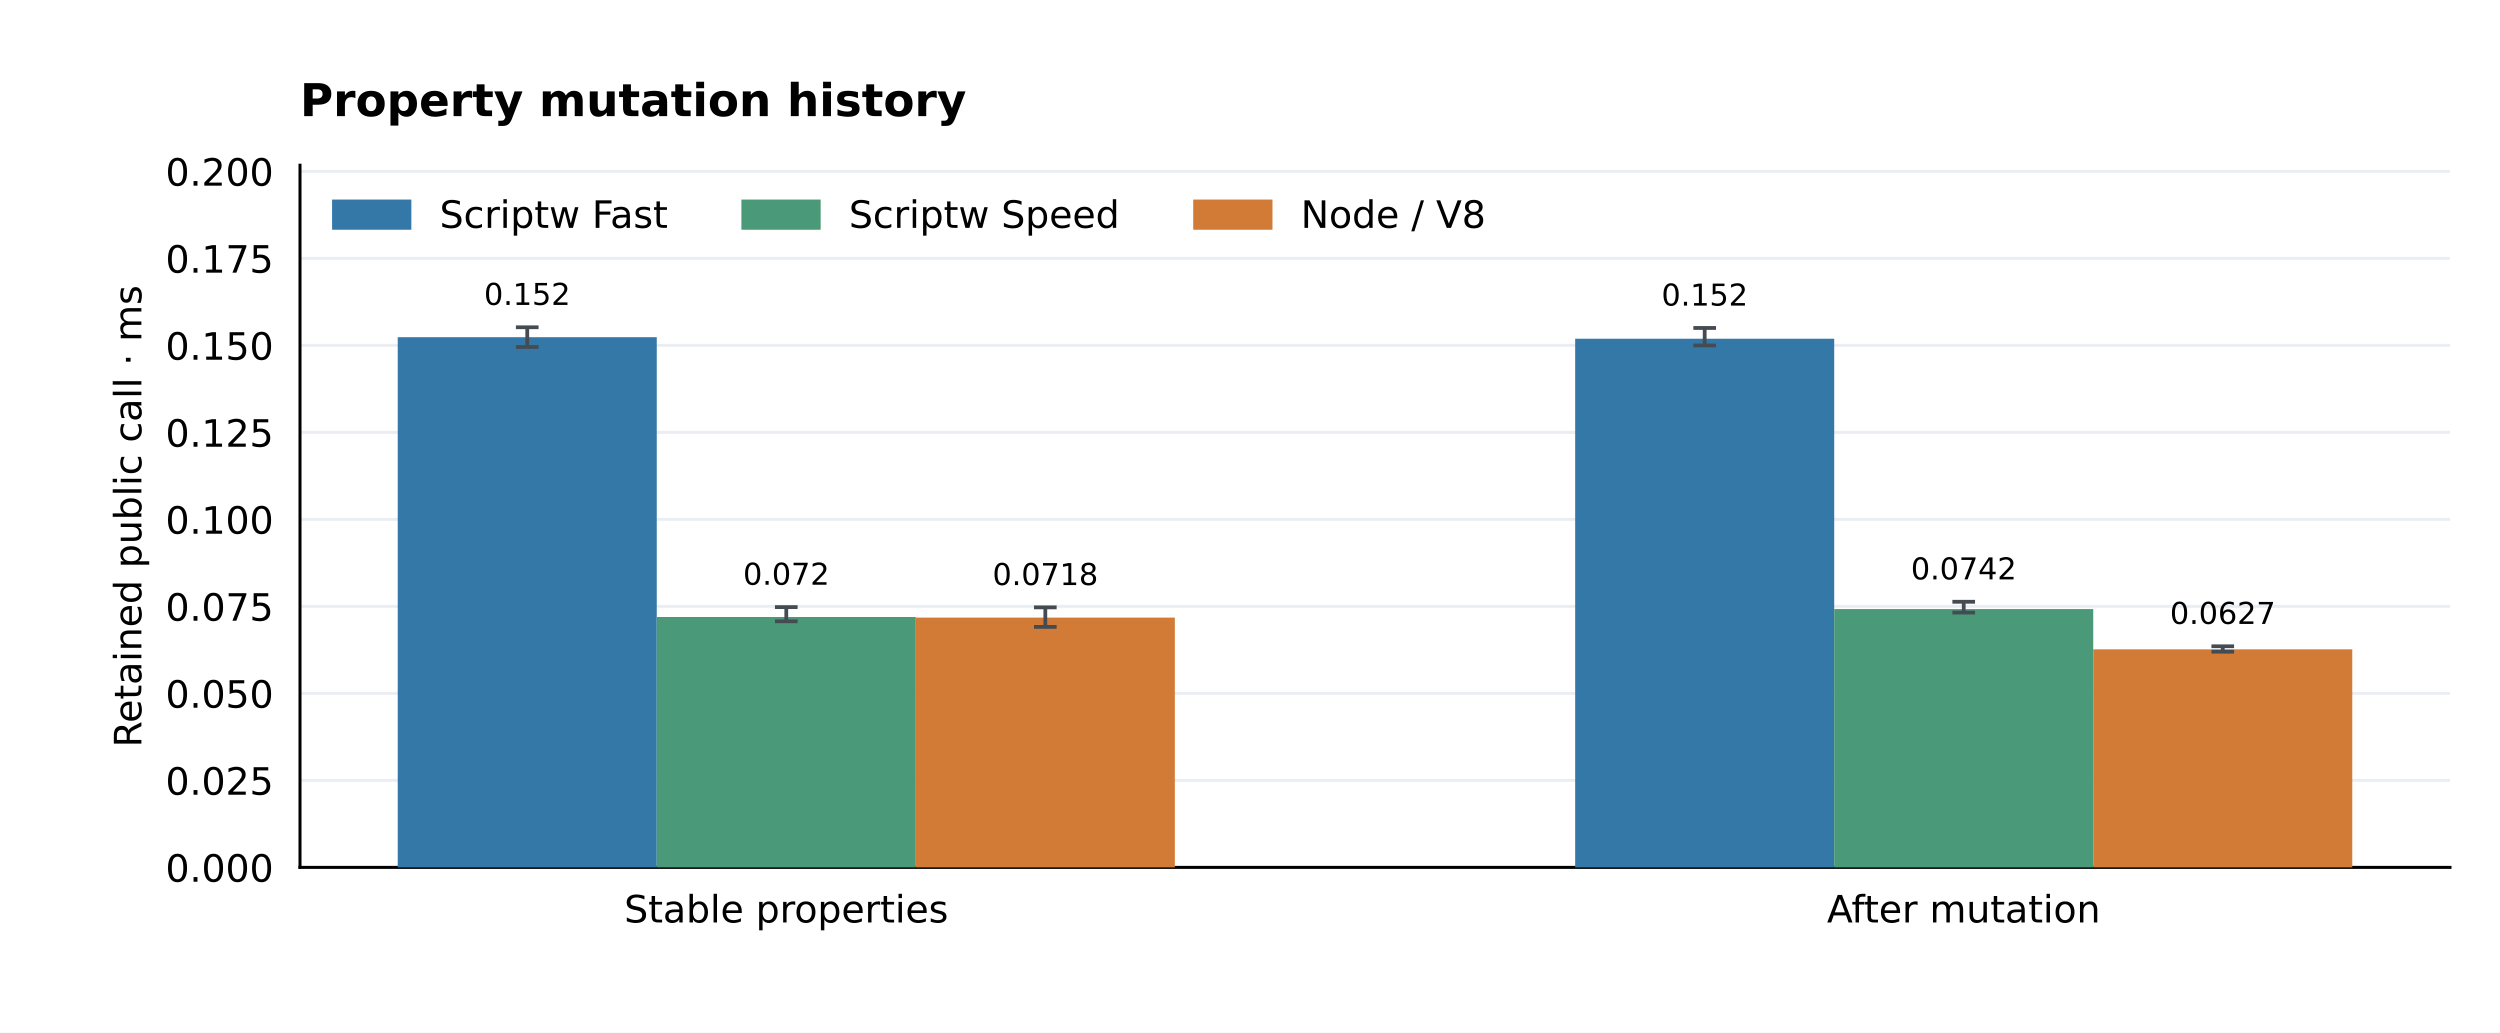
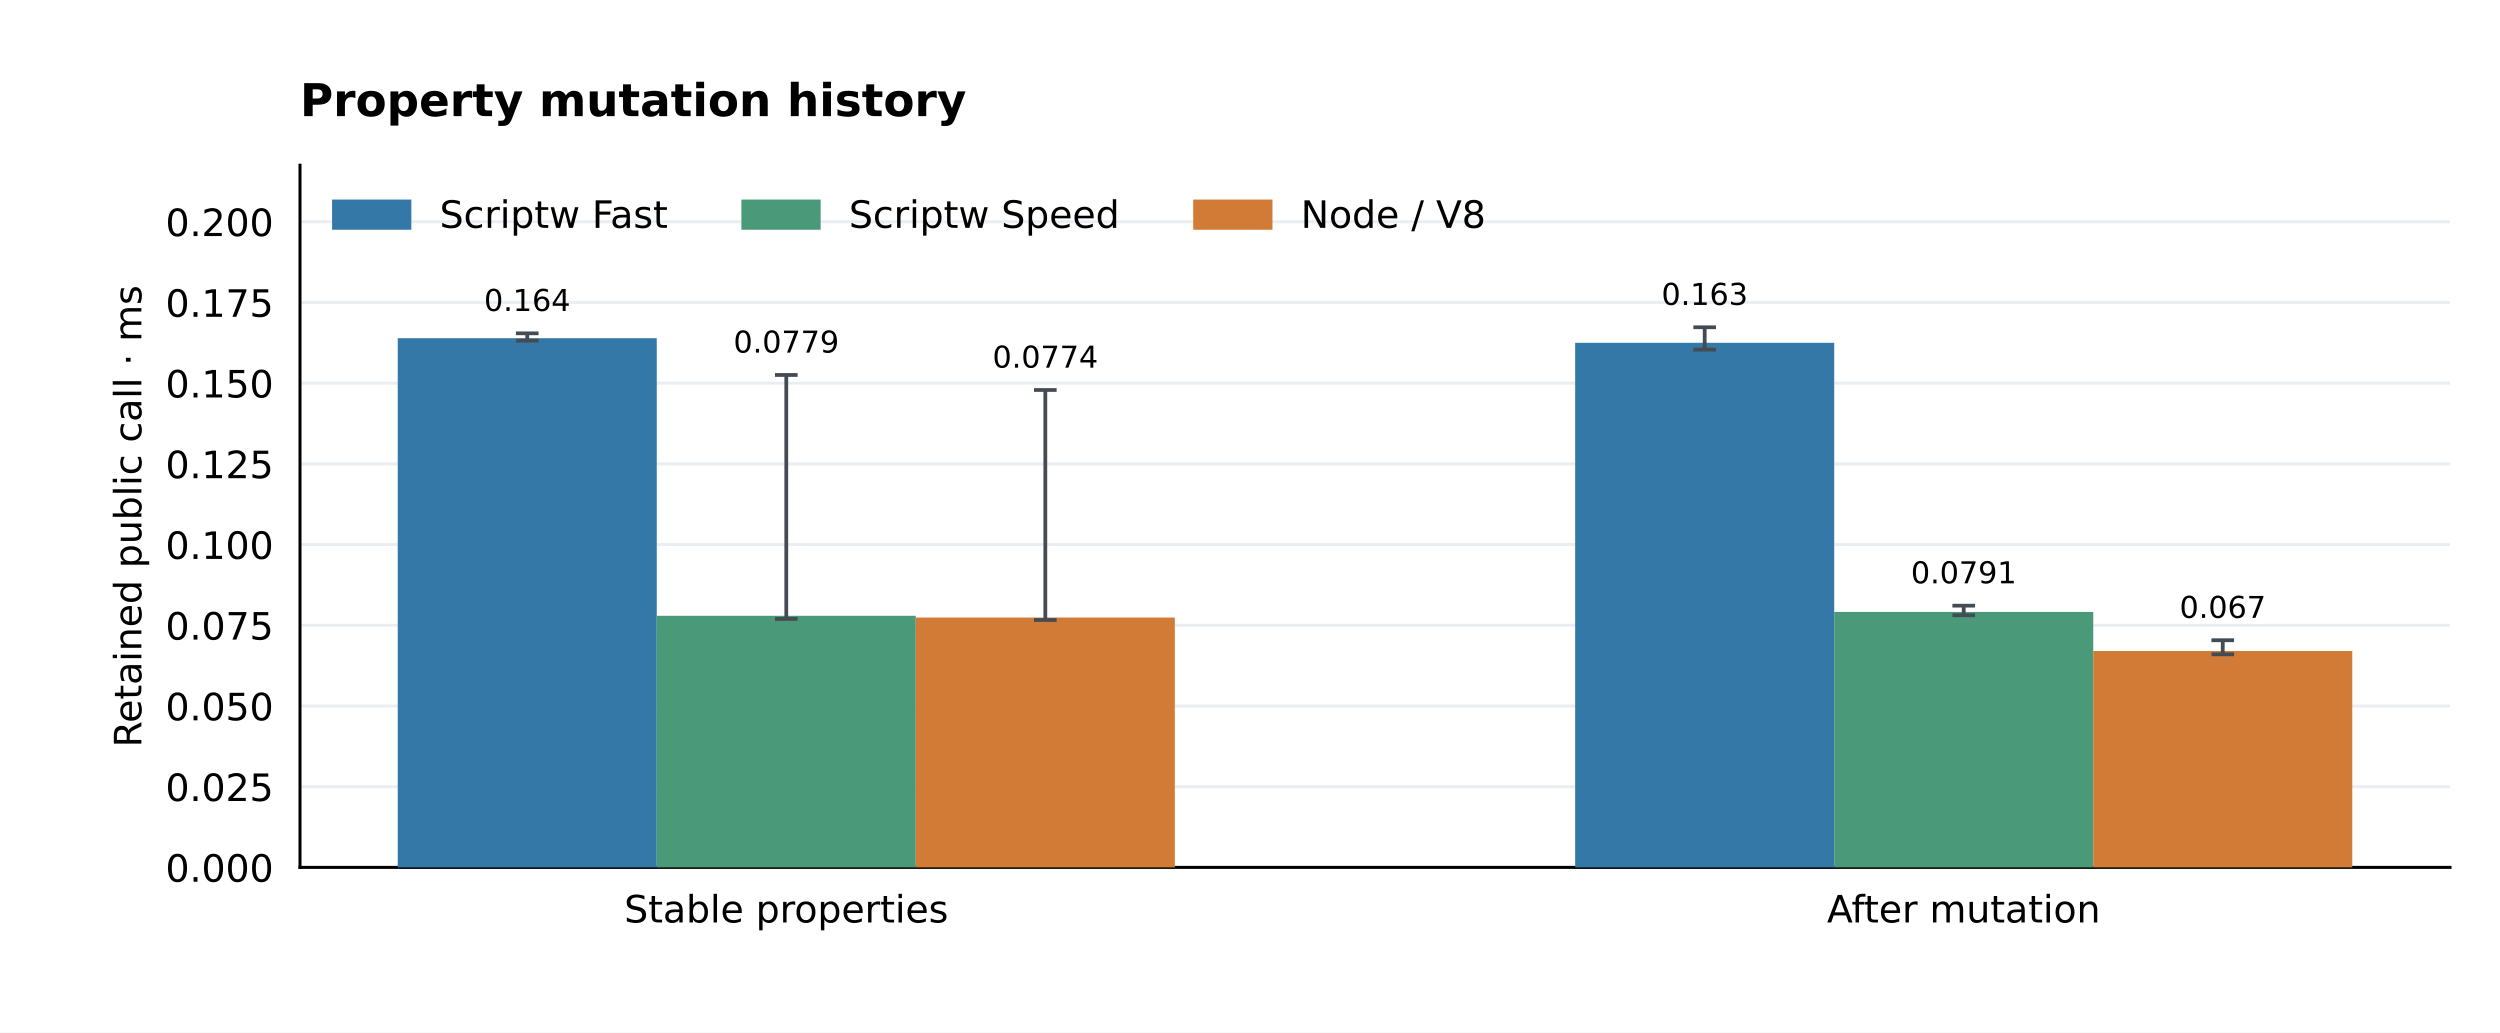
<svg xmlns="http://www.w3.org/2000/svg" xmlns:xlink="http://www.w3.org/1999/xlink" width="662.4pt" height="273.6pt" viewBox="0 0 662.4 273.6" version="1.1">
  <defs>
    <style type="text/css">*{stroke-linejoin: round; stroke-linecap: butt}</style>
  </defs>
  <g id="figure_1">
    <g id="patch_1">
      <path d="M 0 273.6 L 662.4 273.6 L 662.4 0 L 0 0 z " style="fill: #ffffff" />
    </g>
    <g id="axes_1">
      <g id="patch_2">
        <path d="M 79.488 229.824 L 649.152 229.824 L 649.152 43.776 L 79.488 43.776 z " style="fill: #ffffff" />
      </g>
      <g id="matplotlib.axis_1">
        <g id="xtick_1">
          <g id="line2d_1" />
          <g id="text_1">
            <text style="font-size: 10px; font-family: 'DejaVu Sans'; text-anchor: middle" x="208.333" y="244.422" transform="rotate(-0 208.3331 244.4224)">Stable properties</text>
          </g>
        </g>
        <g id="xtick_2">
          <g id="line2d_2" />
          <g id="text_2">
            <text style="font-size: 10px; font-family: 'DejaVu Sans'; text-anchor: middle" x="520.307" y="244.422" transform="rotate(-0 520.3069 244.4224)">After mutation</text>
          </g>
        </g>
      </g>
      <g id="matplotlib.axis_2">
        <g id="ytick_1">
          <g id="line2d_3">
            <path d="M 79.488 229.824 L 649.152 229.824 " clip-path="url(#p734627fd88)" style="fill: none; stroke: #eaeef2; stroke-width: 0.8; stroke-linecap: square" />
          </g>
          <g id="line2d_4" />
          <g id="text_3">
            <text style="font-size: 10px; font-family: 'DejaVu Sans'; text-anchor: end" x="72.488" y="233.623" transform="rotate(-0 72.488 233.6228)">0.000</text>
          </g>
        </g>
        <g id="ytick_2">
          <g id="line2d_5">
-             <path d="M 79.488 206.772 L 649.152 206.772 " clip-path="url(#p734627fd88)" style="fill: none; stroke: #eaeef2; stroke-width: 0.8; stroke-linecap: square" />
+             <path d="M 79.488 208.44 L 649.152 208.44 " clip-path="url(#p734627fd88)" style="fill: none; stroke: #eaeef2; stroke-width: 0.8; stroke-linecap: square" />
          </g>
          <g id="line2d_6" />
          <g id="text_4">
-             <text style="font-size: 10px; font-family: 'DejaVu Sans'; text-anchor: end" x="72.488" y="210.57" transform="rotate(-0 72.488 210.5704)">0.025</text>
+             <text style="font-size: 10px; font-family: 'DejaVu Sans'; text-anchor: end" x="72.488" y="212.239" transform="rotate(-0 72.488 212.2393)">0.025</text>
          </g>
        </g>
        <g id="ytick_3">
          <g id="line2d_7">
-             <path d="M 79.488 183.719 L 649.152 183.719 " clip-path="url(#p734627fd88)" style="fill: none; stroke: #eaeef2; stroke-width: 0.8; stroke-linecap: square" />
+             <path d="M 79.488 187.057 L 649.152 187.057 " clip-path="url(#p734627fd88)" style="fill: none; stroke: #eaeef2; stroke-width: 0.8; stroke-linecap: square" />
          </g>
          <g id="line2d_8" />
          <g id="text_5">
-             <text style="font-size: 10px; font-family: 'DejaVu Sans'; text-anchor: end" x="72.488" y="187.518" transform="rotate(-0 72.488 187.518)">0.050</text>
+             <text style="font-size: 10px; font-family: 'DejaVu Sans'; text-anchor: end" x="72.488" y="190.856" transform="rotate(-0 72.488 190.8558)">0.050</text>
          </g>
        </g>
        <g id="ytick_4">
          <g id="line2d_9">
-             <path d="M 79.488 160.667 L 649.152 160.667 " clip-path="url(#p734627fd88)" style="fill: none; stroke: #eaeef2; stroke-width: 0.8; stroke-linecap: square" />
+             <path d="M 79.488 165.673 L 649.152 165.673 " clip-path="url(#p734627fd88)" style="fill: none; stroke: #eaeef2; stroke-width: 0.8; stroke-linecap: square" />
          </g>
          <g id="line2d_10" />
          <g id="text_6">
-             <text style="font-size: 10px; font-family: 'DejaVu Sans'; text-anchor: end" x="72.488" y="164.466" transform="rotate(-0 72.488 164.4657)">0.075</text>
+             <text style="font-size: 10px; font-family: 'DejaVu Sans'; text-anchor: end" x="72.488" y="169.472" transform="rotate(-0 72.488 169.4723)">0.075</text>
          </g>
        </g>
        <g id="ytick_5">
          <g id="line2d_11">
-             <path d="M 79.488 137.614 L 649.152 137.614 " clip-path="url(#p734627fd88)" style="fill: none; stroke: #eaeef2; stroke-width: 0.8; stroke-linecap: square" />
+             <path d="M 79.488 144.29 L 649.152 144.29 " clip-path="url(#p734627fd88)" style="fill: none; stroke: #eaeef2; stroke-width: 0.8; stroke-linecap: square" />
          </g>
          <g id="line2d_12" />
          <g id="text_7">
-             <text style="font-size: 10px; font-family: 'DejaVu Sans'; text-anchor: end" x="72.488" y="141.413" transform="rotate(-0 72.488 141.4133)">0.100</text>
+             <text style="font-size: 10px; font-family: 'DejaVu Sans'; text-anchor: end" x="72.488" y="148.089" transform="rotate(-0 72.488 148.0888)">0.100</text>
          </g>
        </g>
        <g id="ytick_6">
          <g id="line2d_13">
-             <path d="M 79.488 114.562 L 649.152 114.562 " clip-path="url(#p734627fd88)" style="fill: none; stroke: #eaeef2; stroke-width: 0.8; stroke-linecap: square" />
+             <path d="M 79.488 122.906 L 649.152 122.906 " clip-path="url(#p734627fd88)" style="fill: none; stroke: #eaeef2; stroke-width: 0.8; stroke-linecap: square" />
          </g>
          <g id="line2d_14" />
          <g id="text_8">
-             <text style="font-size: 10px; font-family: 'DejaVu Sans'; text-anchor: end" x="72.488" y="118.361" transform="rotate(-0 72.488 118.3609)">0.125</text>
+             <text style="font-size: 10px; font-family: 'DejaVu Sans'; text-anchor: end" x="72.488" y="126.705" transform="rotate(-0 72.488 126.7053)">0.125</text>
          </g>
        </g>
        <g id="ytick_7">
          <g id="line2d_15">
-             <path d="M 79.488 91.51 L 649.152 91.51 " clip-path="url(#p734627fd88)" style="fill: none; stroke: #eaeef2; stroke-width: 0.8; stroke-linecap: square" />
+             <path d="M 79.488 101.523 L 649.152 101.523 " clip-path="url(#p734627fd88)" style="fill: none; stroke: #eaeef2; stroke-width: 0.8; stroke-linecap: square" />
          </g>
          <g id="line2d_16" />
          <g id="text_9">
-             <text style="font-size: 10px; font-family: 'DejaVu Sans'; text-anchor: end" x="72.488" y="95.308" transform="rotate(-0 72.488 95.30849)">0.150</text>
+             <text style="font-size: 10px; font-family: 'DejaVu Sans'; text-anchor: end" x="72.488" y="105.322" transform="rotate(-0 72.488 105.3218)">0.150</text>
          </g>
        </g>
        <g id="ytick_8">
          <g id="line2d_17">
-             <path d="M 79.488 68.457 L 649.152 68.457 " clip-path="url(#p734627fd88)" style="fill: none; stroke: #eaeef2; stroke-width: 0.8; stroke-linecap: square" />
+             <path d="M 79.488 80.139 L 649.152 80.139 " clip-path="url(#p734627fd88)" style="fill: none; stroke: #eaeef2; stroke-width: 0.8; stroke-linecap: square" />
          </g>
          <g id="line2d_18" />
          <g id="text_10">
-             <text style="font-size: 10px; font-family: 'DejaVu Sans'; text-anchor: end" x="72.488" y="72.256" transform="rotate(-0 72.488 72.2561)">0.175</text>
+             <text style="font-size: 10px; font-family: 'DejaVu Sans'; text-anchor: end" x="72.488" y="83.938" transform="rotate(-0 72.488 83.93826)">0.175</text>
          </g>
        </g>
        <g id="ytick_9">
          <g id="line2d_19">
-             <path d="M 79.488 45.405 L 649.152 45.405 " clip-path="url(#p734627fd88)" style="fill: none; stroke: #eaeef2; stroke-width: 0.8; stroke-linecap: square" />
+             <path d="M 79.488 58.756 L 649.152 58.756 " clip-path="url(#p734627fd88)" style="fill: none; stroke: #eaeef2; stroke-width: 0.8; stroke-linecap: square" />
          </g>
          <g id="line2d_20" />
          <g id="text_11">
-             <text style="font-size: 10px; font-family: 'DejaVu Sans'; text-anchor: end" x="72.488" y="49.204" transform="rotate(-0 72.488 49.20371)">0.200</text>
+             <text style="font-size: 10px; font-family: 'DejaVu Sans'; text-anchor: end" x="72.488" y="62.555" transform="rotate(-0 72.488 62.55475)">0.200</text>
          </g>
        </g>
        <g id="text_12">
          <text style="font-size: 10px; font-family: 'DejaVu Sans'; text-anchor: middle" x="37.458" y="136.8" transform="rotate(-90 37.45753 136.8)">Retained public call · ms</text>
        </g>
      </g>
      <g id="patch_3">
        <path d="M 79.488 229.824 L 79.488 43.776 " style="fill: none; stroke: #000000; stroke-width: 0.8; stroke-linejoin: miter; stroke-linecap: square" />
      </g>
      <g id="patch_4">
        <path d="M 79.488 229.824 L 649.152 229.824 " style="fill: none; stroke: #000000; stroke-width: 0.8; stroke-linejoin: miter; stroke-linecap: square" />
      </g>
      <g id="patch_5">
-         <path d="M 105.382 229.824 L 174.016 229.824 L 174.016 89.339 L 105.382 89.339 z " clip-path="url(#p734627fd88)" style="fill: #3478a8" />
+         <path d="M 105.382 229.824 L 174.016 229.824 L 174.016 89.607 L 105.382 89.607 z " clip-path="url(#p734627fd88)" style="fill: #3478a8" />
      </g>
      <g id="text_13">
-         <text style="font-size: 8px; font-family: 'DejaVu Sans'; text-anchor: middle" x="139.699" y="80.788" transform="rotate(-0 139.6989 80.78828)">0.152</text>
+         <text style="font-size: 8px; font-family: 'DejaVu Sans'; text-anchor: middle" x="139.699" y="82.4" transform="rotate(-0 139.6989 82.39974)">0.164</text>
      </g>
      <g id="patch_6">
-         <path d="M 417.356 229.824 L 485.99 229.824 L 485.99 89.754 L 417.356 89.754 z " clip-path="url(#p734627fd88)" style="fill: #3478a8" />
+         <path d="M 417.356 229.824 L 485.99 229.824 L 485.99 90.827 L 417.356 90.827 z " clip-path="url(#p734627fd88)" style="fill: #3478a8" />
      </g>
      <g id="text_14">
-         <text style="font-size: 8px; font-family: 'DejaVu Sans'; text-anchor: middle" x="451.673" y="80.973" transform="rotate(-0 451.6726 80.9727)">0.152</text>
+         <text style="font-size: 8px; font-family: 'DejaVu Sans'; text-anchor: middle" x="451.673" y="80.788" transform="rotate(-0 451.6726 80.78828)">0.163</text>
      </g>
      <g id="patch_7">
-         <path d="M 174.016 229.824 L 242.65 229.824 L 242.65 163.473 L 174.016 163.473 z " clip-path="url(#p734627fd88)" style="fill: #4a9a79" />
+         <path d="M 174.016 229.824 L 242.65 229.824 L 242.65 163.164 L 174.016 163.164 z " clip-path="url(#p734627fd88)" style="fill: #4a9a79" />
      </g>
      <g id="text_15">
-         <text style="font-size: 8px; font-family: 'DejaVu Sans'; text-anchor: middle" x="208.333" y="154.937" transform="rotate(-0 208.3331 154.9368)">0.072</text>
+         <text style="font-size: 8px; font-family: 'DejaVu Sans'; text-anchor: middle" x="208.333" y="93.428" transform="rotate(-0 208.3331 93.4285)">0.0779</text>
      </g>
      <g id="patch_8">
-         <path d="M 485.99 229.824 L 554.624 229.824 L 554.624 161.375 L 485.99 161.375 z " clip-path="url(#p734627fd88)" style="fill: #4a9a79" />
+         <path d="M 485.99 229.824 L 554.624 229.824 L 554.624 162.136 L 485.99 162.136 z " clip-path="url(#p734627fd88)" style="fill: #4a9a79" />
      </g>
      <g id="text_16">
-         <text style="font-size: 8px; font-family: 'DejaVu Sans'; text-anchor: middle" x="520.307" y="153.522" transform="rotate(-0 520.3069 153.5223)">0.0742</text>
+         <text style="font-size: 8px; font-family: 'DejaVu Sans'; text-anchor: middle" x="520.307" y="154.555" transform="rotate(-0 520.3069 154.5554)">0.0791</text>
      </g>
      <g id="patch_9">
-         <path d="M 242.65 229.824 L 311.284 229.824 L 311.284 163.643 L 242.65 163.643 z " clip-path="url(#p734627fd88)" style="fill: #d17b36" />
+         <path d="M 242.65 229.824 L 311.284 229.824 L 311.284 163.627 L 242.65 163.627 z " clip-path="url(#p734627fd88)" style="fill: #d17b36" />
      </g>
      <g id="text_17">
-         <text style="font-size: 8px; font-family: 'DejaVu Sans'; text-anchor: middle" x="276.967" y="155.011" transform="rotate(-0 276.9674 155.0105)">0.0718</text>
+         <text style="font-size: 8px; font-family: 'DejaVu Sans'; text-anchor: middle" x="276.967" y="97.414" transform="rotate(-0 276.9674 97.41353)">0.0774</text>
      </g>
      <g id="patch_10">
-         <path d="M 554.624 229.824 L 623.258 229.824 L 623.258 172.051 L 554.624 172.051 z " clip-path="url(#p734627fd88)" style="fill: #d17b36" />
+         <path d="M 554.624 229.824 L 623.258 229.824 L 623.258 172.497 L 554.624 172.497 z " clip-path="url(#p734627fd88)" style="fill: #d17b36" />
      </g>
      <g id="text_18">
-         <text style="font-size: 8px; font-family: 'DejaVu Sans'; text-anchor: middle" x="588.941" y="165.311" transform="rotate(-0 588.9411 165.3112)">0.0627</text>
+         <text style="font-size: 8px; font-family: 'DejaVu Sans'; text-anchor: middle" x="588.941" y="163.717" transform="rotate(-0 588.9411 163.717)">0.067</text>
      </g>
      <g id="text_19">
        <text style="font-weight: 700; font-size: 12px; font-family: 'DejaVu Sans'; text-anchor: start" x="79.488" y="30.776" transform="rotate(-0 79.488 30.776)">Property mutation history</text>
      </g>
      <g id="LineCollection_1">
-         <path d="M 139.699 91.938 L 139.699 86.71 " clip-path="url(#p734627fd88)" style="fill: none; stroke: #444b52" />
+         <path d="M 139.699 90.267 L 139.699 88.322 " clip-path="url(#p734627fd88)" style="fill: none; stroke: #444b52" />
      </g>
      <g id="line2d_21">
        <defs>
          <path id="m65b1cacb22" d="M 3 0 L -3 -0 " style="stroke: #444b52" />
        </defs>
        <g clip-path="url(#p734627fd88)">
-           <use xlink:href="#m65b1cacb22" x="139.699" y="91.938" style="fill: #1f77b4; stroke: #444b52" />
+           <use xlink:href="#m65b1cacb22" x="139.699" y="90.267" style="fill: #1f77b4; stroke: #444b52" />
        </g>
      </g>
      <g id="line2d_22">
        <g clip-path="url(#p734627fd88)">
-           <use xlink:href="#m65b1cacb22" x="139.699" y="86.71" style="fill: #1f77b4; stroke: #444b52" />
+           <use xlink:href="#m65b1cacb22" x="139.699" y="88.322" style="fill: #1f77b4; stroke: #444b52" />
        </g>
      </g>
      <g id="LineCollection_2">
-         <path d="M 451.673 91.533 L 451.673 86.895 " clip-path="url(#p734627fd88)" style="fill: none; stroke: #444b52" />
+         <path d="M 451.673 92.64 L 451.673 86.71 " clip-path="url(#p734627fd88)" style="fill: none; stroke: #444b52" />
      </g>
      <g id="line2d_23">
        <g clip-path="url(#p734627fd88)">
-           <use xlink:href="#m65b1cacb22" x="451.673" y="91.533" style="fill: #1f77b4; stroke: #444b52" />
+           <use xlink:href="#m65b1cacb22" x="451.673" y="92.64" style="fill: #1f77b4; stroke: #444b52" />
        </g>
      </g>
      <g id="line2d_24">
        <g clip-path="url(#p734627fd88)">
-           <use xlink:href="#m65b1cacb22" x="451.673" y="86.895" style="fill: #1f77b4; stroke: #444b52" />
+           <use xlink:href="#m65b1cacb22" x="451.673" y="86.71" style="fill: #1f77b4; stroke: #444b52" />
        </g>
      </g>
      <g id="LineCollection_3">
-         <path d="M 208.333 164.628 L 208.333 160.859 " clip-path="url(#p734627fd88)" style="fill: none; stroke: #444b52" />
+         <path d="M 208.333 163.983 L 208.333 99.35 " clip-path="url(#p734627fd88)" style="fill: none; stroke: #444b52" />
      </g>
      <g id="line2d_25">
        <g clip-path="url(#p734627fd88)">
-           <use xlink:href="#m65b1cacb22" x="208.333" y="164.628" style="fill: #1f77b4; stroke: #444b52" />
+           <use xlink:href="#m65b1cacb22" x="208.333" y="163.983" style="fill: #1f77b4; stroke: #444b52" />
        </g>
      </g>
      <g id="line2d_26">
        <g clip-path="url(#p734627fd88)">
-           <use xlink:href="#m65b1cacb22" x="208.333" y="160.859" style="fill: #1f77b4; stroke: #444b52" />
+           <use xlink:href="#m65b1cacb22" x="208.333" y="99.35" style="fill: #1f77b4; stroke: #444b52" />
        </g>
      </g>
      <g id="LineCollection_4">
-         <path d="M 520.307 162.308 L 520.307 159.444 " clip-path="url(#p734627fd88)" style="fill: none; stroke: #444b52" />
+         <path d="M 520.307 163.014 L 520.307 160.477 " clip-path="url(#p734627fd88)" style="fill: none; stroke: #444b52" />
      </g>
      <g id="line2d_27">
        <g clip-path="url(#p734627fd88)">
-           <use xlink:href="#m65b1cacb22" x="520.307" y="162.308" style="fill: #1f77b4; stroke: #444b52" />
+           <use xlink:href="#m65b1cacb22" x="520.307" y="163.014" style="fill: #1f77b4; stroke: #444b52" />
        </g>
      </g>
      <g id="line2d_28">
        <g clip-path="url(#p734627fd88)">
-           <use xlink:href="#m65b1cacb22" x="520.307" y="159.444" style="fill: #1f77b4; stroke: #444b52" />
+           <use xlink:href="#m65b1cacb22" x="520.307" y="160.477" style="fill: #1f77b4; stroke: #444b52" />
        </g>
      </g>
      <g id="LineCollection_5">
-         <path d="M 276.967 166.106 L 276.967 160.932 " clip-path="url(#p734627fd88)" style="fill: none; stroke: #444b52" />
+         <path d="M 276.967 164.274 L 276.967 103.335 " clip-path="url(#p734627fd88)" style="fill: none; stroke: #444b52" />
      </g>
      <g id="line2d_29">
        <g clip-path="url(#p734627fd88)">
-           <use xlink:href="#m65b1cacb22" x="276.967" y="166.106" style="fill: #1f77b4; stroke: #444b52" />
+           <use xlink:href="#m65b1cacb22" x="276.967" y="164.274" style="fill: #1f77b4; stroke: #444b52" />
        </g>
      </g>
      <g id="line2d_30">
        <g clip-path="url(#p734627fd88)">
-           <use xlink:href="#m65b1cacb22" x="276.967" y="160.932" style="fill: #1f77b4; stroke: #444b52" />
+           <use xlink:href="#m65b1cacb22" x="276.967" y="103.335" style="fill: #1f77b4; stroke: #444b52" />
        </g>
      </g>
      <g id="LineCollection_6">
-         <path d="M 588.941 172.684 L 588.941 171.233 " clip-path="url(#p734627fd88)" style="fill: none; stroke: #444b52" />
+         <path d="M 588.941 173.359 L 588.941 169.639 " clip-path="url(#p734627fd88)" style="fill: none; stroke: #444b52" />
      </g>
      <g id="line2d_31">
        <g clip-path="url(#p734627fd88)">
-           <use xlink:href="#m65b1cacb22" x="588.941" y="172.684" style="fill: #1f77b4; stroke: #444b52" />
+           <use xlink:href="#m65b1cacb22" x="588.941" y="173.359" style="fill: #1f77b4; stroke: #444b52" />
        </g>
      </g>
      <g id="line2d_32">
        <g clip-path="url(#p734627fd88)">
-           <use xlink:href="#m65b1cacb22" x="588.941" y="171.233" style="fill: #1f77b4; stroke: #444b52" />
+           <use xlink:href="#m65b1cacb22" x="588.941" y="169.639" style="fill: #1f77b4; stroke: #444b52" />
        </g>
      </g>
      <g id="legend_1">
        <g id="patch_11">
          <path d="M 88.488 60.374 L 108.488 60.374 L 108.488 53.374 L 88.488 53.374 z " style="fill: #3478a8; stroke: #3478a8; stroke-linejoin: miter" />
        </g>
        <g id="text_20">
          <text style="font-size: 10px; font-family: 'DejaVu Sans'; text-anchor: start" x="116.488" y="60.374" transform="rotate(-0 116.488 60.37444)">Scriptw Fast</text>
        </g>
        <g id="patch_12">
          <path d="M 196.941 60.374 L 216.941 60.374 L 216.941 53.374 L 196.941 53.374 z " style="fill: #4a9a79; stroke: #4a9a79; stroke-linejoin: miter" />
        </g>
        <g id="text_21">
          <text style="font-size: 10px; font-family: 'DejaVu Sans'; text-anchor: start" x="224.941" y="60.374" transform="rotate(-0 224.9411 60.37444)">Scriptw Speed</text>
        </g>
        <g id="patch_13">
          <path d="M 316.654 60.374 L 336.654 60.374 L 336.654 53.374 L 316.654 53.374 z " style="fill: #d17b36; stroke: #d17b36; stroke-linejoin: miter" />
        </g>
        <g id="text_22">
          <text style="font-size: 10px; font-family: 'DejaVu Sans'; text-anchor: start" x="344.654" y="60.374" transform="rotate(-0 344.6536 60.37444)">Node / V8</text>
        </g>
      </g>
    </g>
  </g>
  <defs>
    <clipPath id="p734627fd88">
      <rect x="79.488" y="43.776" width="569.664" height="186.048" />
    </clipPath>
  </defs>
</svg>
